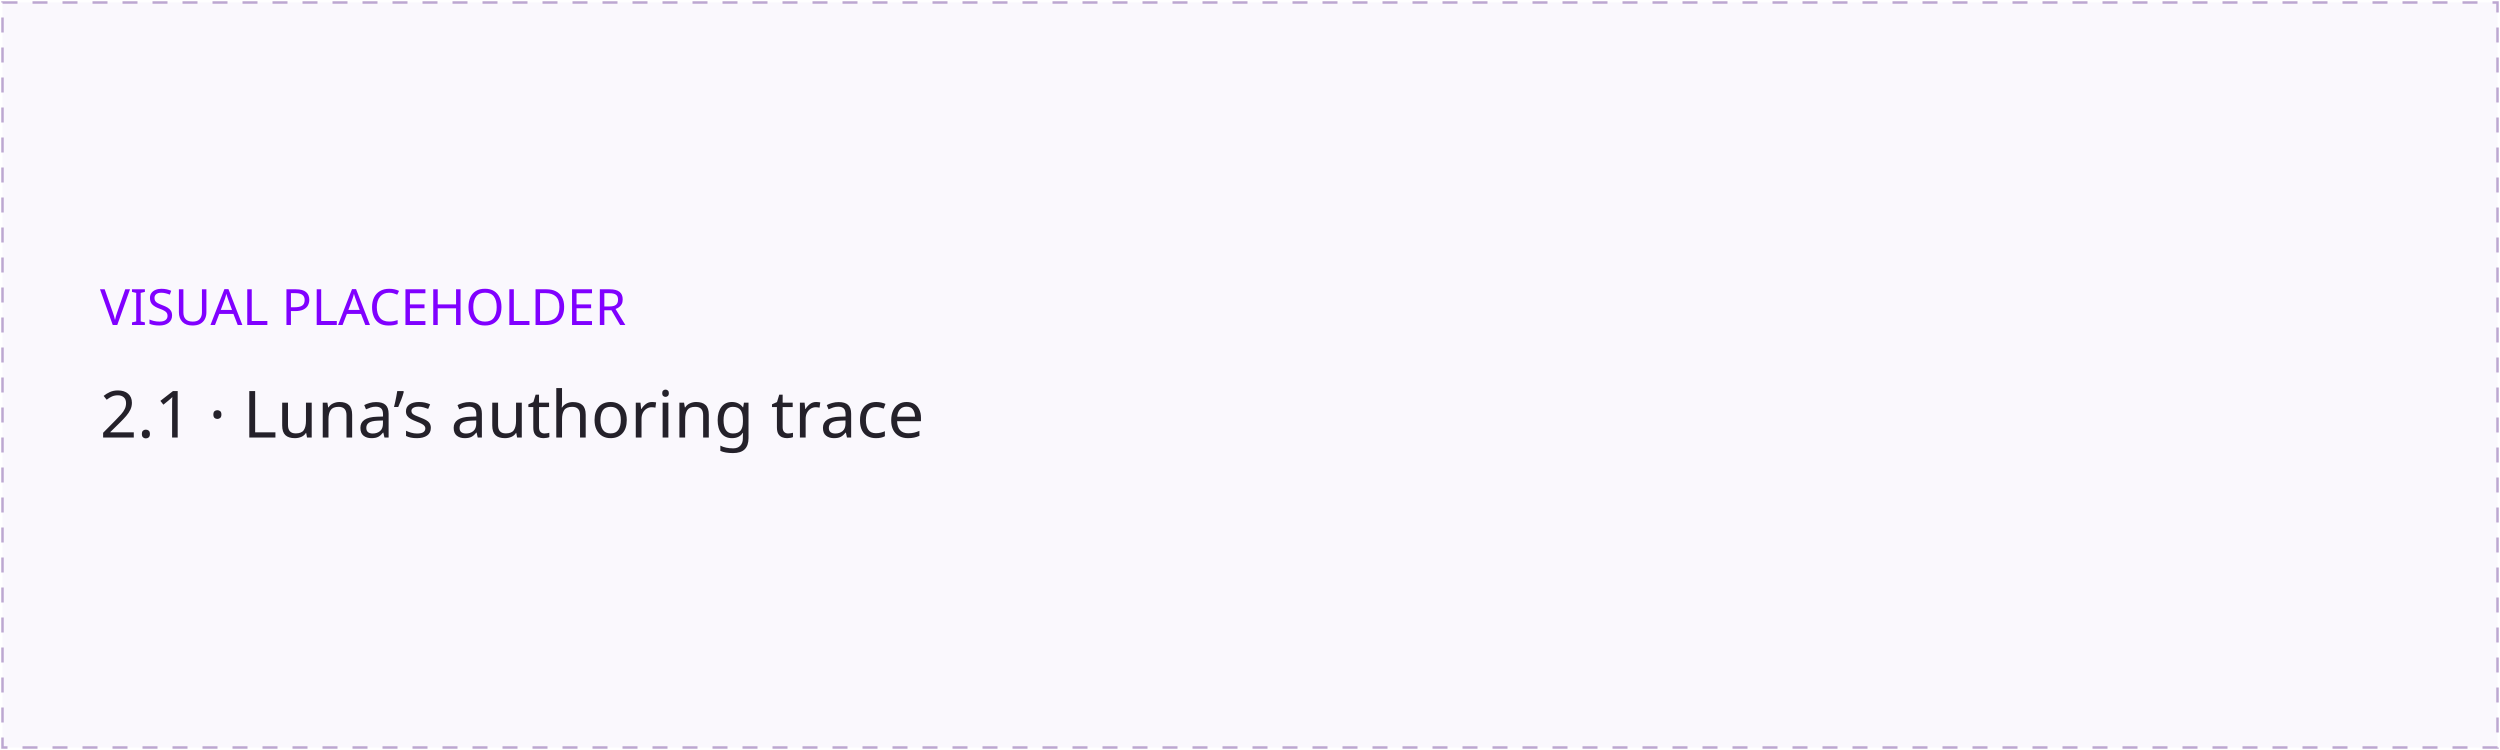
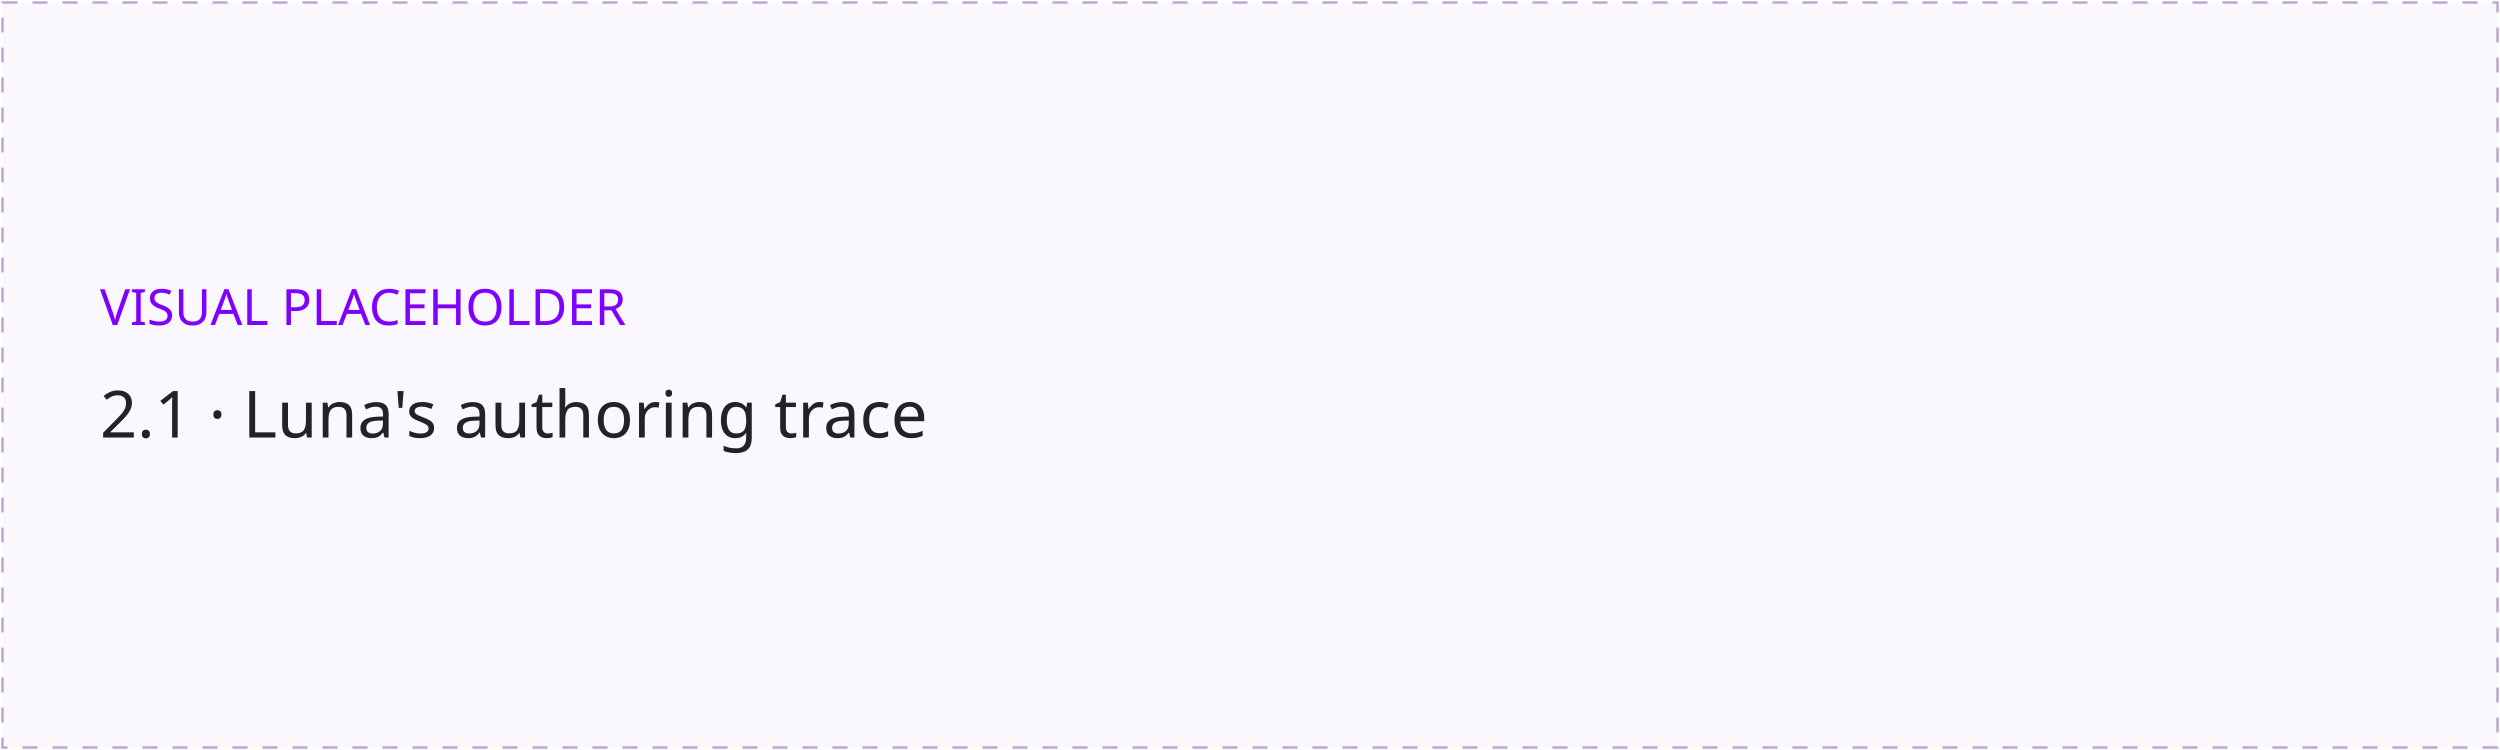
<svg xmlns="http://www.w3.org/2000/svg" width="1000" height="300" viewBox="0 0 1000 300" role="img" aria-labelledby="title desc">
  <rect x="1" y="1" width="998" height="298" fill="#faf8fd" stroke="#bca7d1" stroke-dasharray="6 6" />
  <text x="40" y="130" fill="#8000FF" font-family="sans-serif" font-size="20">VISUAL PLACEHOLDER</text>
-   <text x="40" y="175" fill="#24212a" font-family="sans-serif" font-size="26">2.1 · Luna’s authoring trace</text>
+   <text x="40" y="175" fill="#24212a" font-family="sans-serif" font-size="26">2.1 · Luna's authoring trace</text>
</svg>
